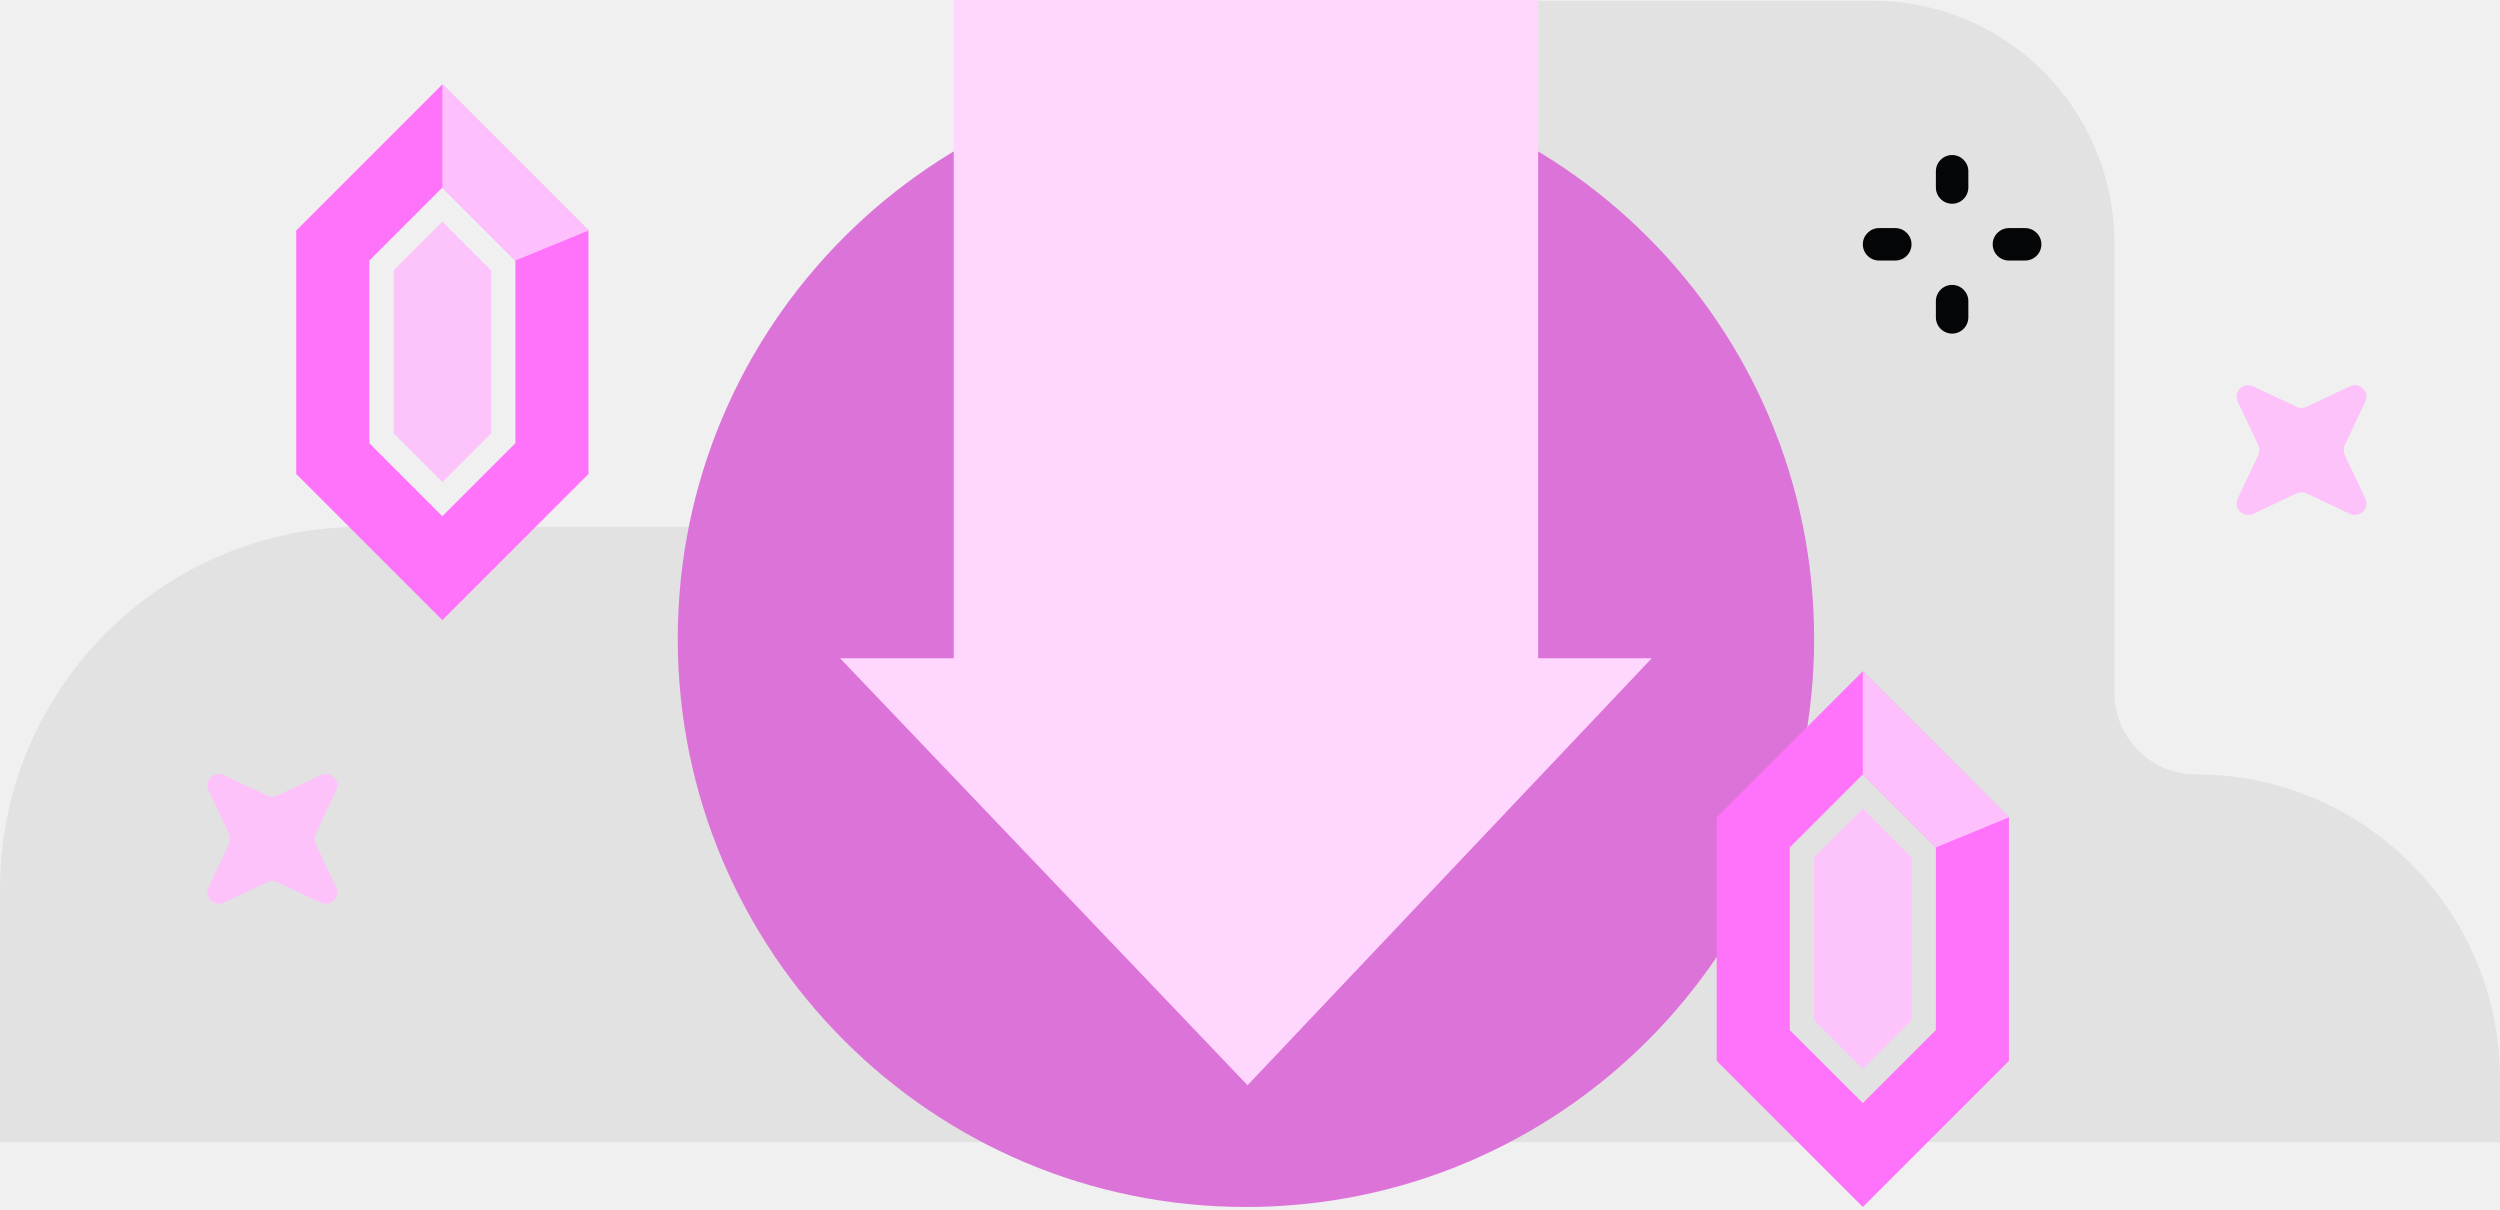
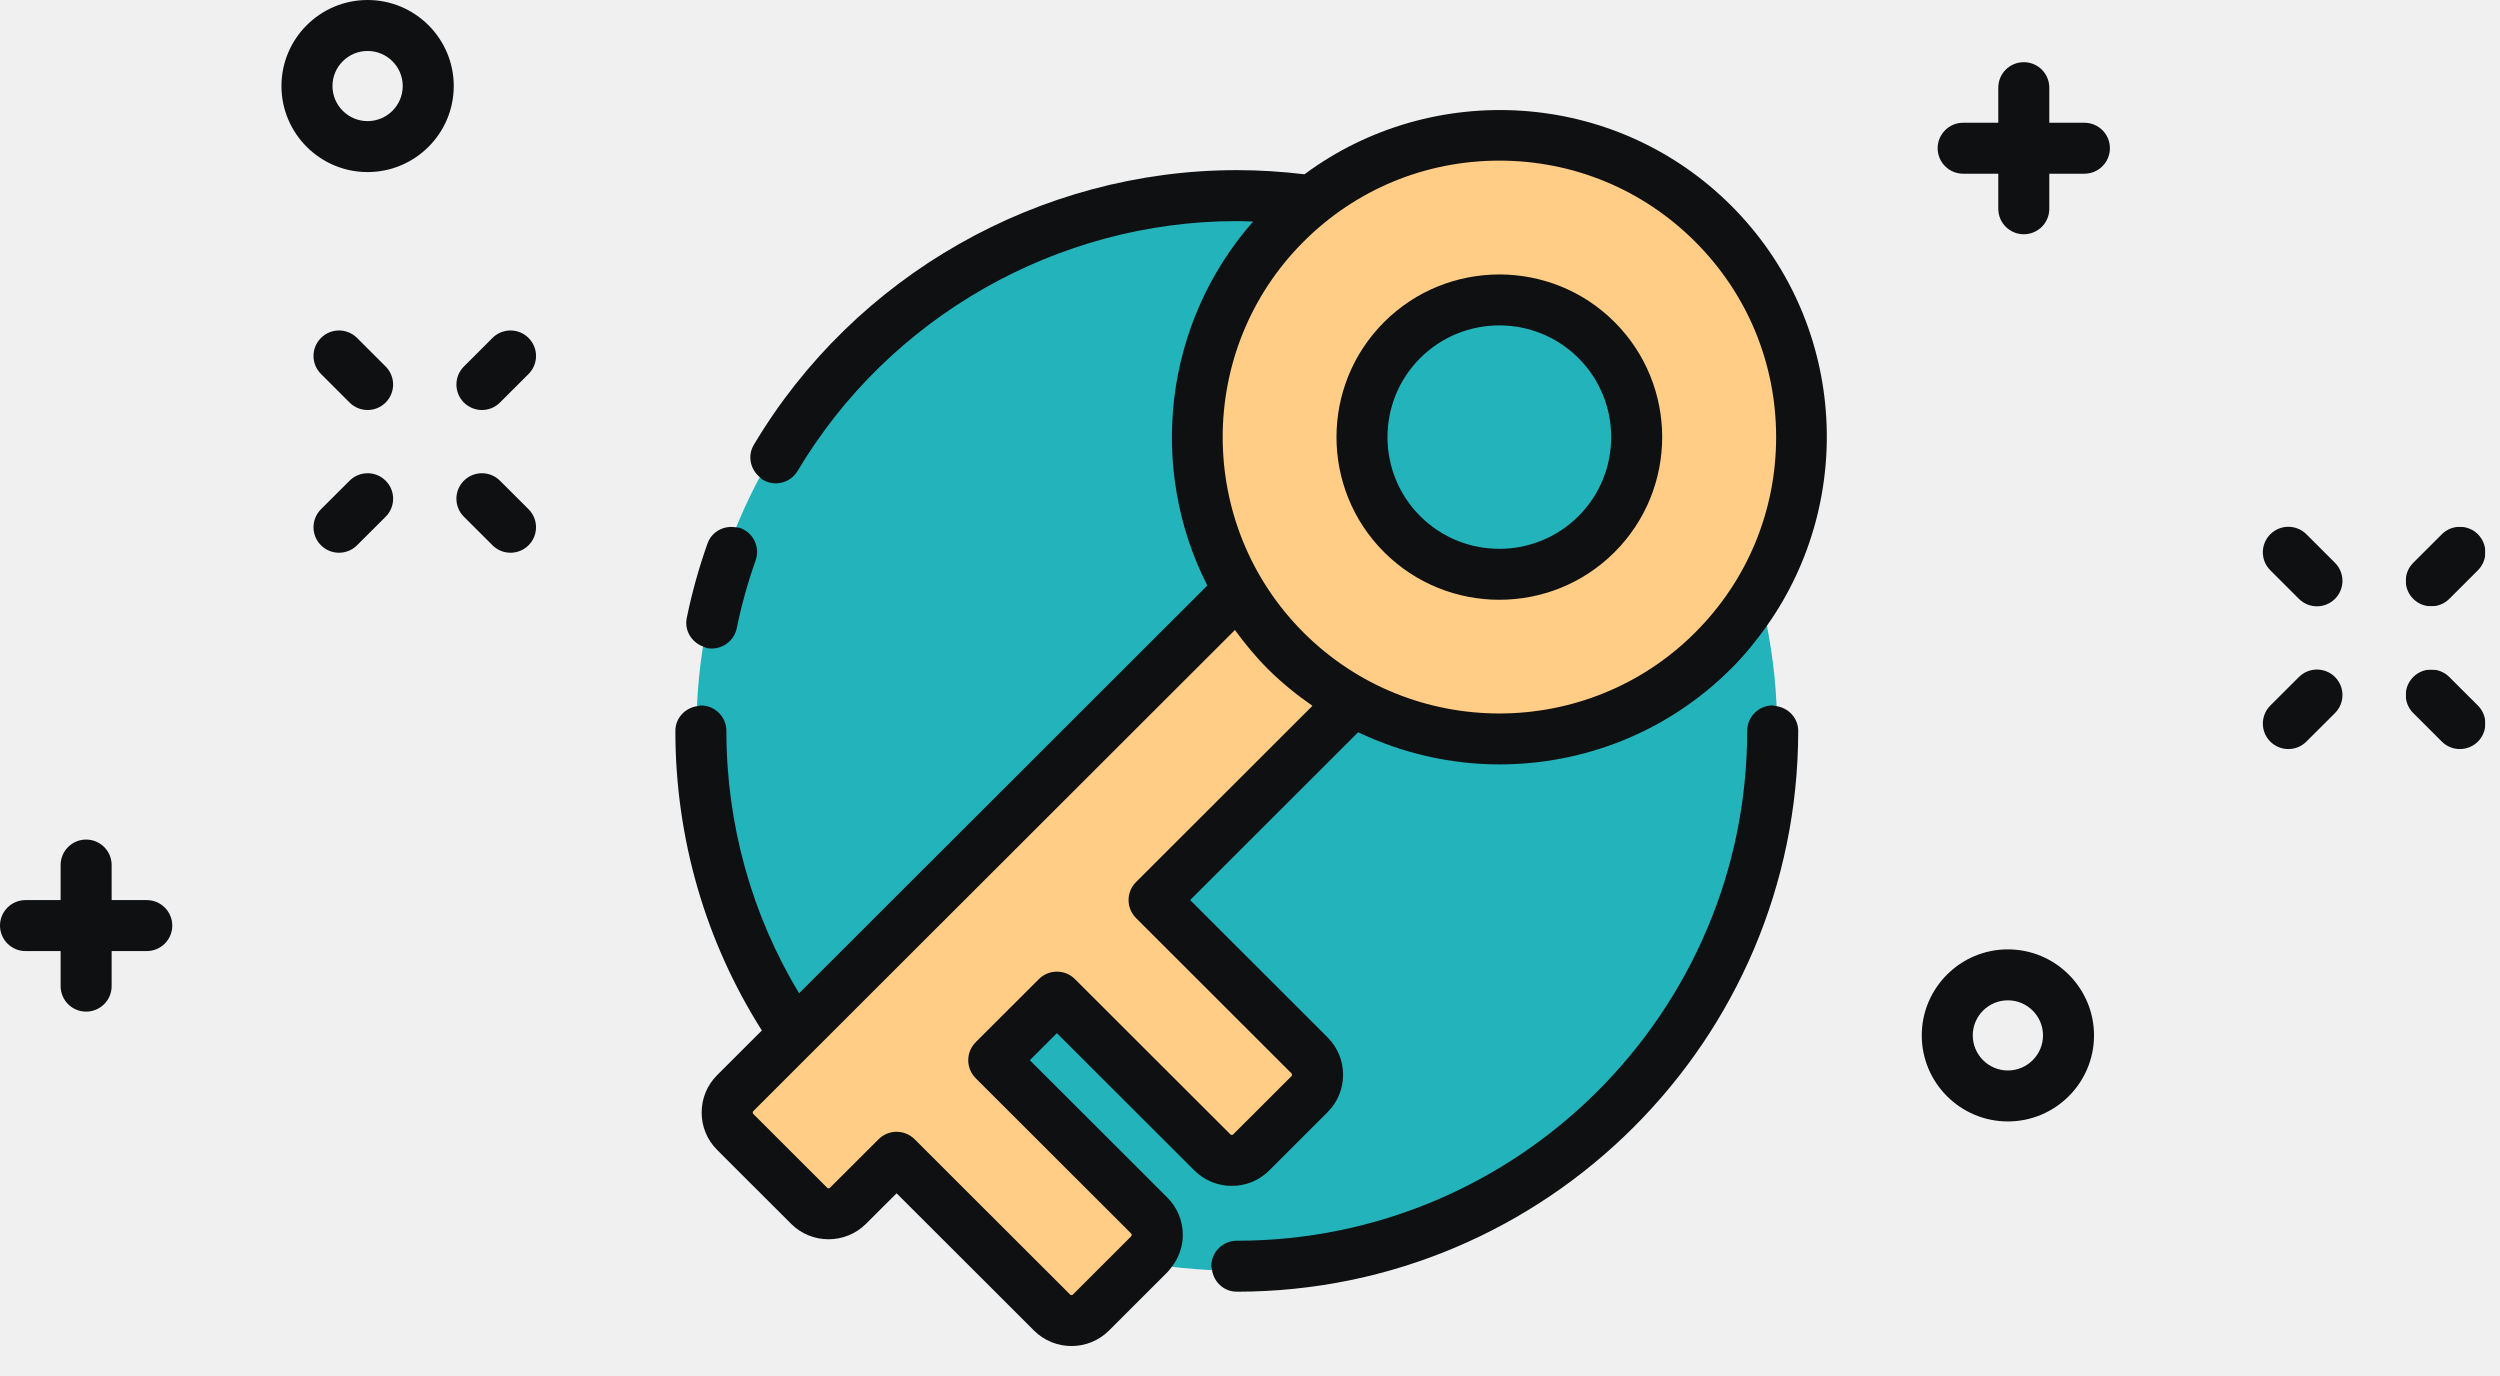
- <svg xmlns="http://www.w3.org/2000/svg" width="153" height="74" viewBox="0 0 153 74" fill="none">
-   <path opacity="0.2" d="M129.404 14.903V42.423C129.404 45.155 131.64 47.39 134.372 47.39C144.655 47.39 153 55.736 153 66.02V69.894H0V54.395C0 42.175 9.935 32.239 22.155 32.239H49.278C58.816 32.239 66.565 24.489 66.565 14.952C66.562 12.994 66.946 11.055 67.694 9.246C68.442 7.437 69.54 5.793 70.924 4.409C72.309 3.025 73.953 1.927 75.762 1.179C77.571 0.431 79.51 0.047 81.468 0.05H114.502C122.748 2.35178e-05 129.404 6.656 129.404 14.903Z" fill="#040506" fill-opacity="0.3" />
-   <path d="M76.252 73.867C95.456 73.867 111.024 58.299 111.024 39.094C111.024 19.89 95.456 4.322 76.252 4.322C57.047 4.322 41.479 19.89 41.479 39.094C41.479 58.299 57.047 73.867 76.252 73.867Z" fill="#DC73D8" />
-   <path d="M51.414 40.287L76.35 66.416L101.088 40.286H94.134V0H58.368V40.287H51.414Z" fill="#FFD7FE" />
-   <path d="M114.005 41.081L105.063 50.023V64.926L114.005 73.867L122.946 64.926V50.023L114.005 41.081ZM118.476 63.038L114.005 67.508L109.534 63.038V51.861L114.005 47.391L118.476 51.861V63.038Z" fill="#FF73FA" />
-   <path d="M111.024 52.457V62.442L114.005 65.422L116.985 62.442V52.457L114.005 49.477L111.024 52.457Z" fill="#FDC4FB" />
-   <path d="M114.005 41.081V47.391L118.476 51.861L122.946 50.023L114.005 41.081Z" fill="#FEC0FC" />
-   <path d="M27.073 5.166L18.131 14.108V29.01L27.073 37.952L36.015 29.01V14.108L27.073 5.166ZM31.543 27.123L27.073 31.593L22.603 27.123V15.946L27.073 11.475L31.543 15.945V27.123Z" fill="#FF73FA" />
-   <path d="M24.093 16.542V26.527L27.073 29.507L30.053 26.527V16.542L27.073 13.562L24.093 16.542Z" fill="#FDC4FB" />
-   <path d="M27.073 5.166V11.475L31.543 15.945L36.015 14.108L27.073 5.166Z" fill="#FEC0FC" />
-   <path d="M14.008 51.662L12.767 54.295C12.469 54.891 13.114 55.537 13.71 55.239L16.343 53.997C16.542 53.897 16.79 53.897 16.989 53.997L19.622 55.239C20.218 55.537 20.864 54.891 20.566 54.295L19.324 51.662C19.275 51.562 19.25 51.451 19.25 51.34C19.25 51.228 19.275 51.117 19.324 51.017L20.566 48.384C20.864 47.788 20.218 47.142 19.622 47.44L16.989 48.682C16.79 48.782 16.542 48.782 16.343 48.682L13.71 47.44C13.114 47.142 12.468 47.788 12.767 48.384L14.008 51.017C14.108 51.265 14.108 51.464 14.008 51.662Z" fill="#FDC2FA" />
-   <path d="M138.197 27.868L136.955 30.501C136.657 31.097 137.303 31.742 137.899 31.445L140.531 30.203C140.73 30.103 140.979 30.103 141.177 30.203L143.81 31.445C144.406 31.742 145.052 31.097 144.754 30.501L143.512 27.868C143.463 27.767 143.438 27.657 143.438 27.545C143.438 27.433 143.463 27.323 143.512 27.222L144.754 24.589C145.052 23.993 144.406 23.347 143.81 23.645L141.177 24.887C140.979 24.987 140.73 24.987 140.531 24.887L137.899 23.645C137.303 23.347 136.657 23.993 136.955 24.589L138.197 27.222C138.246 27.323 138.271 27.433 138.271 27.545C138.271 27.657 138.246 27.767 138.197 27.868Z" fill="#FDC2FA" />
-   <path d="M119.469 12.469C119.206 12.468 118.953 12.363 118.767 12.177C118.581 11.991 118.477 11.738 118.476 11.475V10.482C118.476 9.935 118.923 9.488 119.469 9.488C120.016 9.488 120.463 9.935 120.463 10.482V11.475C120.462 11.739 120.358 11.991 120.171 12.177C119.985 12.364 119.732 12.469 119.469 12.469ZM119.469 20.417C119.206 20.416 118.953 20.311 118.767 20.125C118.581 19.939 118.477 19.686 118.476 19.423V18.43C118.476 17.883 118.923 17.436 119.469 17.436C120.016 17.436 120.463 17.883 120.463 18.43V19.423C120.462 19.686 120.357 19.939 120.171 20.125C119.985 20.311 119.732 20.416 119.469 20.417ZM121.953 14.952C121.953 14.406 122.4 13.959 122.946 13.959H123.94C124.486 13.959 124.933 14.406 124.933 14.952C124.932 15.215 124.828 15.468 124.642 15.654C124.456 15.84 124.203 15.945 123.94 15.946H122.946C122.683 15.945 122.43 15.84 122.244 15.654C122.058 15.468 121.954 15.215 121.953 14.952ZM114.005 14.952C114.005 14.406 114.452 13.959 114.998 13.959H115.992C116.538 13.959 116.985 14.406 116.985 14.952C116.984 15.215 116.88 15.468 116.694 15.654C116.508 15.84 116.255 15.945 115.992 15.946H114.998C114.735 15.945 114.482 15.84 114.296 15.654C114.11 15.468 114.006 15.215 114.005 14.952Z" fill="#040506" />
+ <svg xmlns="http://www.w3.org/2000/svg" width="258" height="142" viewBox="0 0 258 142" fill="none">
+   <path fill-rule="evenodd" clip-rule="evenodd" d="M183.404 75.43C183.404 106.194 158.436 131.134 127.636 131.134C96.837 131.134 71.869 106.194 71.869 75.43C71.869 44.666 96.837 19.727 127.636 19.727C158.436 19.727 183.404 44.666 183.404 75.43Z" fill="#22b3bb" />
+   <path fill-rule="evenodd" clip-rule="evenodd" d="M164.76 55.126C159.221 60.658 150.243 60.658 144.704 55.126C139.168 49.593 139.168 40.626 144.704 35.093C150.243 29.563 159.221 29.563 164.76 35.093C170.299 40.626 170.299 49.593 164.76 55.126ZM176.794 23.076C164.61 10.906 144.857 10.906 132.673 23.076C122.406 33.329 120.826 48.938 127.86 60.882L75.873 112.809C74.768 113.916 74.768 115.71 75.873 116.817L83.503 124.438C84.611 125.545 86.407 125.545 87.515 124.438L92.528 119.428L108.571 135.456C109.679 136.56 111.475 136.56 112.583 135.456L118.599 129.444C119.707 128.34 119.707 126.544 118.599 125.439L102.555 109.415L109.074 102.904L125.117 118.929C126.226 120.036 128.021 120.036 129.129 118.929L135.145 112.92C136.253 111.813 136.253 110.019 135.145 108.912L119.102 92.887L139.647 72.366C151.507 78.921 166.729 77.199 176.794 67.146C188.977 54.976 188.977 35.246 176.794 23.076" fill="#FFCD85" />
+   <path fill-rule="evenodd" clip-rule="evenodd" d="M73.457 66.927C74.681 66.927 75.779 66.07 76.034 64.824C76.516 62.465 77.172 60.114 77.977 57.839C78.464 56.469 77.746 54.968 76.377 54.484C76.253 54.439 76.127 54.455 76.003 54.429C74.745 54.184 73.46 54.839 73.017 56.083C72.128 58.586 71.406 61.174 70.874 63.772C70.609 65.079 71.385 66.317 72.615 66.743C72.723 66.78 72.812 66.851 72.928 66.875C73.104 66.912 73.283 66.927 73.457 66.927ZM180.31 75.43C180.31 104.44 156.679 128.044 127.636 128.044C126.182 128.044 125.003 129.222 125.003 130.673C125.003 130.789 125.056 130.891 125.071 131.005C125.24 132.293 126.301 133.303 127.636 133.303C159.583 133.303 185.575 107.341 185.575 75.43C185.575 74.094 184.564 73.037 183.274 72.866C183.161 72.853 183.061 72.8 182.942 72.8C181.489 72.8 180.31 73.978 180.31 75.43Z" fill="#0F1011" />
+   <path fill-rule="evenodd" clip-rule="evenodd" d="M134.533 24.934C139.927 19.546 147.101 16.577 154.733 16.577C162.363 16.577 169.537 19.546 174.931 24.934C180.328 30.322 183.297 37.488 183.297 45.108C183.297 52.732 180.328 59.898 174.931 65.286C163.795 76.412 145.672 76.412 134.533 65.286C123.397 54.162 123.397 36.057 134.533 24.934V24.934ZM94.39 117.571C93.895 117.076 93.227 116.8 92.529 116.8C91.831 116.8 91.16 117.076 90.668 117.571L85.652 122.577C85.573 122.659 85.444 122.659 85.365 122.577L77.736 114.957C77.668 114.888 77.668 114.738 77.736 114.67L127.443 65.017C128.459 66.406 129.557 67.752 130.81 69.004C132.258 70.453 133.822 71.713 135.446 72.841L117.239 91.027C116.212 92.055 116.212 93.72 117.239 94.745L133.282 110.773C133.351 110.839 133.351 110.991 133.282 111.06L127.267 117.068C127.185 117.15 127.056 117.147 126.977 117.068L110.934 101.043C109.907 100.018 108.241 100.018 107.211 101.043L100.693 107.554C99.666 108.583 99.666 110.244 100.693 111.273L116.739 127.3C116.807 127.366 116.805 127.518 116.739 127.587L110.723 133.596C110.644 133.674 110.513 133.677 110.434 133.596L94.39 117.571V117.571ZM120.461 123.579L106.279 109.413L109.072 106.621L123.255 120.787C125.384 122.917 128.857 122.919 130.989 120.787L137.005 114.778C139.14 112.648 139.14 109.185 137.005 107.055L122.823 92.886L140.161 75.567C144.761 77.755 149.739 78.886 154.731 78.886C163.395 78.886 172.059 75.594 178.653 69.004C180.036 67.626 181.239 66.138 182.331 64.597C191.667 51.412 190.464 33.012 178.653 21.216C166.662 9.238 147.854 8.189 134.62 17.986C132.319 17.71 129.989 17.558 127.635 17.558C107.295 17.558 88.195 28.421 77.794 45.908C77.12 47.039 77.433 48.438 78.421 49.25C78.523 49.334 78.594 49.442 78.713 49.513C79.134 49.763 79.597 49.881 80.055 49.881C80.953 49.881 81.827 49.421 82.319 48.595C91.778 32.694 109.144 22.817 127.635 22.817C128.199 22.817 128.757 22.846 129.318 22.864C120.053 33.417 118.466 48.374 124.595 60.426L82.464 102.508C77.61 94.451 74.964 85.155 74.964 75.431C74.964 73.977 73.784 72.801 72.331 72.801C72.213 72.801 72.113 72.851 71.999 72.867C70.709 73.038 69.698 74.095 69.698 75.431C69.698 86.58 72.844 97.228 78.623 106.345L74.013 110.949C72.979 111.983 72.41 113.355 72.41 114.815C72.41 116.272 72.979 117.644 74.013 118.675L81.643 126.298C83.775 128.426 87.245 128.423 89.375 126.296L92.529 123.148L106.711 137.314C107.775 138.379 109.178 138.91 110.578 138.91C111.979 138.91 113.379 138.379 114.446 137.314L120.461 131.305C120.648 131.116 120.804 130.905 120.962 130.698C121.664 129.759 122.065 128.636 122.065 127.442C122.065 125.983 121.493 124.61 120.461 123.579Z" fill="#0F1011" />
+   <path fill-rule="evenodd" clip-rule="evenodd" d="M154.731 33.581C157.69 33.581 160.647 34.706 162.898 36.954C167.4 41.451 167.4 48.769 162.898 53.266C158.396 57.763 151.069 57.765 146.565 53.266C142.063 48.769 142.063 41.451 146.565 36.954C148.816 34.706 151.775 33.581 154.731 33.581V33.581ZM142.842 56.984C146.12 60.261 150.427 61.896 154.731 61.896C159.038 61.896 163.343 60.261 166.62 56.984C173.176 50.436 173.176 39.784 166.62 33.236C160.065 26.686 149.4 26.688 142.842 33.236C136.287 39.784 136.287 50.436 142.842 56.984ZM50.824 34.876L47.873 37.824C46.846 38.849 46.846 40.514 47.873 41.542C48.389 42.055 49.063 42.313 49.734 42.313C50.408 42.313 51.082 42.055 51.595 41.542L54.547 38.594C55.576 37.566 55.576 35.904 54.547 34.876C53.517 33.848 51.853 33.848 50.824 34.876ZM36.076 49.609L33.124 52.554C32.098 53.579 32.098 55.246 33.124 56.272C33.638 56.785 34.314 57.042 34.986 57.042C35.66 57.042 36.334 56.785 36.847 56.272L39.798 53.327C40.828 52.301 40.828 50.637 39.798 49.609C38.771 48.58 37.105 48.58 36.076 49.609V49.609ZM51.596 49.609C50.567 48.58 48.901 48.58 47.874 49.609C46.844 50.637 46.844 52.301 47.874 53.327L50.825 56.272C51.338 56.785 52.012 57.042 52.686 57.042C53.358 57.042 54.034 56.785 54.548 56.272C55.574 55.246 55.574 53.579 54.548 52.554L51.596 49.609ZM36.848 34.876C35.819 33.848 34.155 33.848 33.126 34.876C32.096 35.904 32.096 37.566 33.126 38.594L36.077 41.542C36.59 42.055 37.264 42.313 37.938 42.313C38.609 42.313 39.283 42.055 39.799 41.542C40.826 40.514 40.826 38.849 39.799 37.824L36.848 34.876V34.876Z" fill="#0F1011" />
+   <mask id="mask0" mask-type="alpha" maskUnits="userSpaceOnUse" x="248" y="54" width="9" height="9">
+     <path d="M256.489 62.571V54.366H248.274V62.571H256.489V62.571Z" fill="white" />
+   </mask>
+   <g mask="url(#mask0)">
+     <path fill-rule="evenodd" clip-rule="evenodd" d="M250.907 62.571C251.581 62.571 252.255 62.314 252.768 61.801L255.719 58.853C256.746 57.828 256.746 56.163 255.719 55.135C254.69 54.109 253.024 54.109 251.997 55.135L249.046 58.083C248.016 59.111 248.016 60.773 249.046 61.801C249.559 62.314 250.233 62.571 250.907 62.571" fill="#0F1011" />
+   </g>
+   <path fill-rule="evenodd" clip-rule="evenodd" d="M237.247 69.869L234.296 72.814C233.27 73.84 233.27 75.507 234.296 76.532C234.81 77.045 235.486 77.303 236.158 77.303C236.831 77.303 237.505 77.045 238.019 76.532L240.97 73.587C241.999 72.561 241.999 70.897 240.97 69.869C239.943 68.841 238.277 68.841 237.247 69.869" fill="#0F1011" />
+   <mask id="mask1" mask-type="alpha" maskUnits="userSpaceOnUse" x="248" y="69" width="9" height="9">
+     <path d="M256.489 77.302V69.097H248.274V77.302H256.489Z" fill="white" />
+   </mask>
+   <g mask="url(#mask1)">
+     <path fill-rule="evenodd" clip-rule="evenodd" d="M252.768 69.868C251.739 68.84 250.072 68.84 249.046 69.868C248.016 70.896 248.016 72.561 249.046 73.587L251.997 76.532C252.51 77.044 253.184 77.302 253.858 77.302C254.529 77.302 255.206 77.044 255.719 76.532C256.746 75.506 256.746 73.839 255.719 72.813L252.768 69.868V69.868Z" fill="#0F1011" />
+   </g>
+   <path fill-rule="evenodd" clip-rule="evenodd" d="M238.019 55.136C236.99 54.107 235.326 54.107 234.297 55.136C233.267 56.164 233.267 57.826 234.297 58.854L237.248 61.802C237.761 62.315 238.435 62.572 239.109 62.572C239.78 62.572 240.454 62.315 240.97 61.802C241.997 60.773 241.997 59.109 240.97 58.083L238.019 55.136V55.136ZM37.936 12.499C35.938 12.499 34.311 10.874 34.311 8.878C34.311 6.882 35.938 5.26 37.936 5.26C39.935 5.26 41.562 6.882 41.562 8.878C41.562 10.874 39.935 12.499 37.936 12.499ZM37.936 0C33.034 0 29.046 3.982 29.046 8.878C29.046 13.774 33.034 17.758 37.936 17.758C42.838 17.758 46.827 13.774 46.827 8.878C46.827 3.982 42.838 0 37.936 0V0ZM207.213 110.473C205.215 110.473 203.59 108.848 203.59 106.855C203.59 104.856 205.215 103.234 207.213 103.234C209.211 103.234 210.838 104.856 210.838 106.855C210.838 108.848 209.211 110.473 207.213 110.473ZM207.213 97.975C202.311 97.975 198.325 101.959 198.325 106.855C198.325 111.749 202.311 115.733 207.213 115.733C212.115 115.733 216.103 111.749 216.103 106.855C216.103 101.959 212.115 97.975 207.213 97.975ZM15.146 92.89H11.521V89.272C11.521 87.818 10.341 86.642 8.888 86.642C7.435 86.642 6.256 87.818 6.256 89.272V92.89H2.633C1.177 92.89 0 94.068 0 95.52C0 96.971 1.177 98.15 2.633 98.15H6.256V101.77C6.256 103.222 7.435 104.4 8.888 104.4C10.341 104.4 11.521 103.222 11.521 101.77V98.15H15.146C16.599 98.15 17.779 96.971 17.779 95.52C17.779 94.068 16.599 92.89 15.146 92.89ZM215.111 12.667H211.488V9.046C211.488 7.595 210.309 6.417 208.856 6.417C207.4 6.417 206.223 7.595 206.223 9.046V12.667H202.598C201.142 12.667 199.965 13.845 199.965 15.297C199.965 16.748 201.142 17.927 202.598 17.927H206.223V21.545C206.223 22.999 207.4 24.175 208.856 24.175C210.309 24.175 211.488 22.999 211.488 21.545V17.927H215.111C216.564 17.927 217.743 16.748 217.743 15.297C217.743 13.845 216.564 12.667 215.111 12.667" fill="#0F1011" />
</svg>
